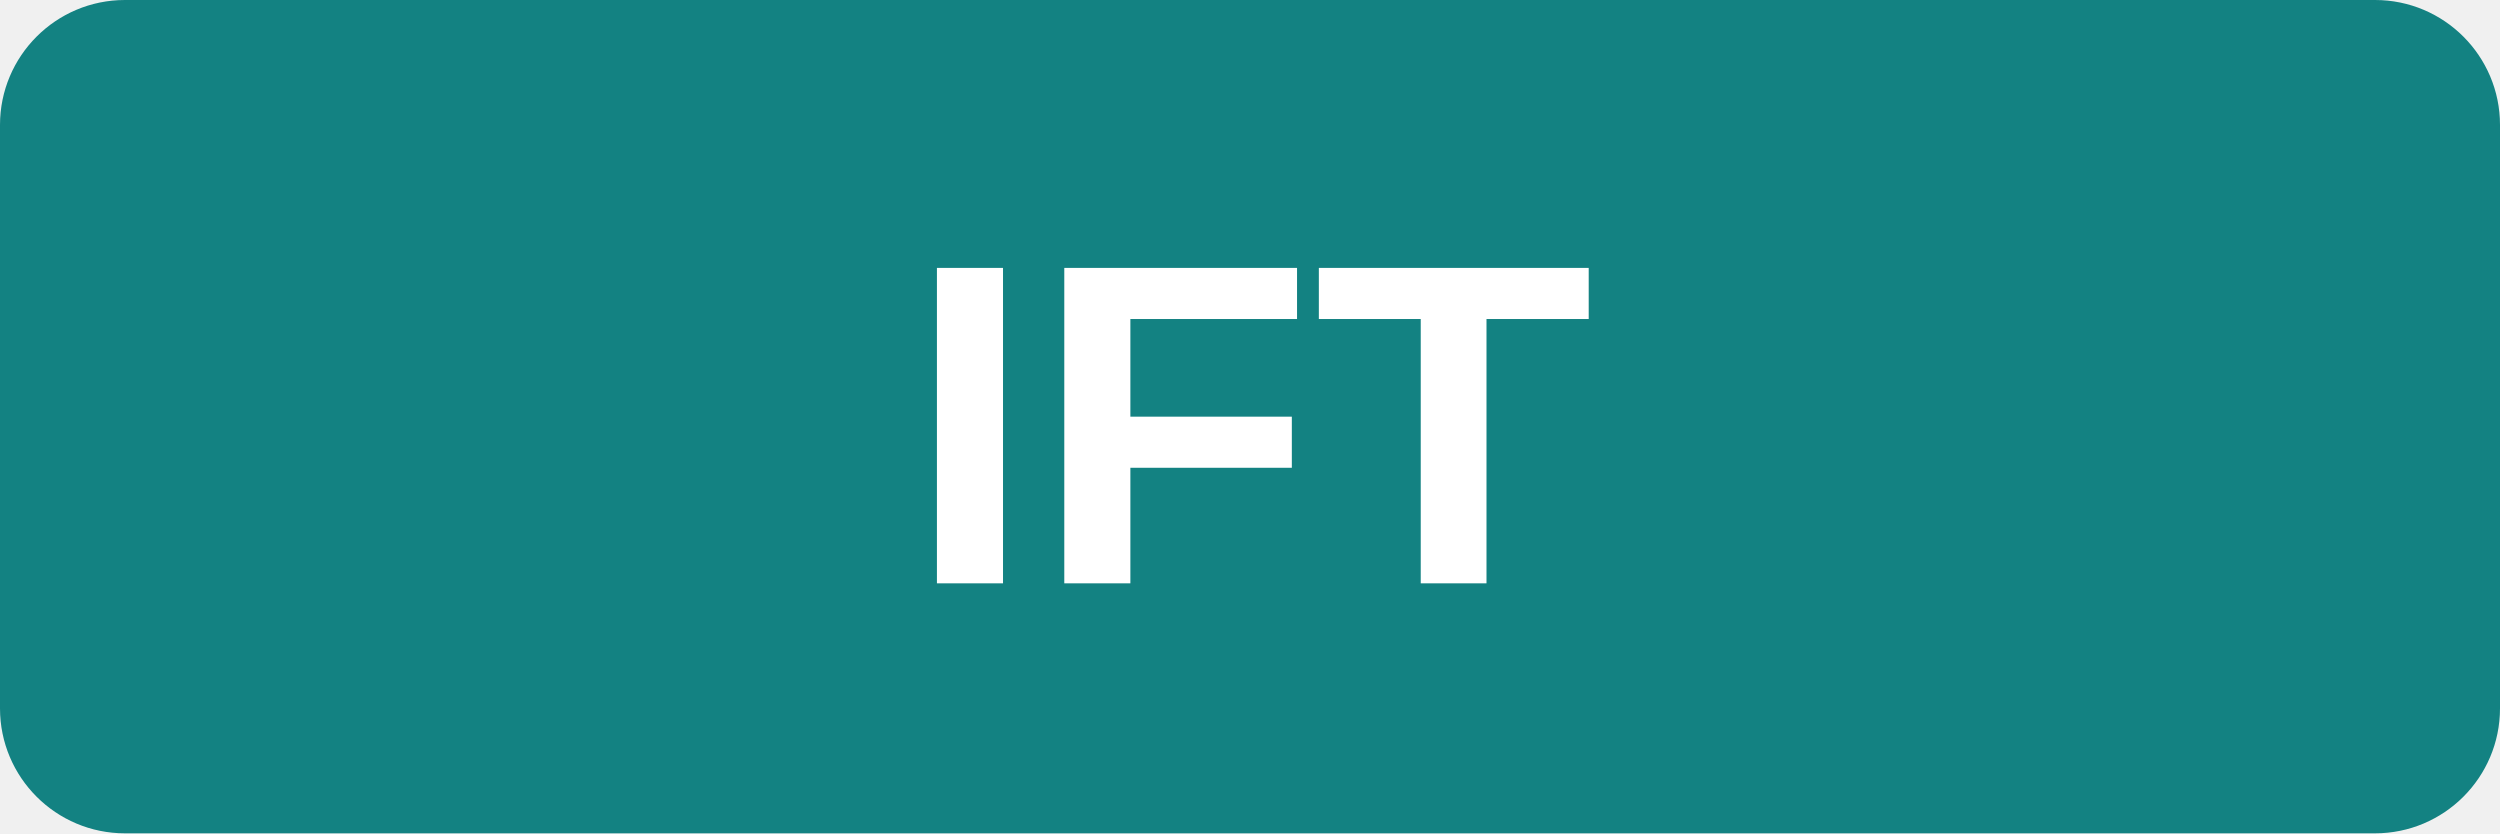
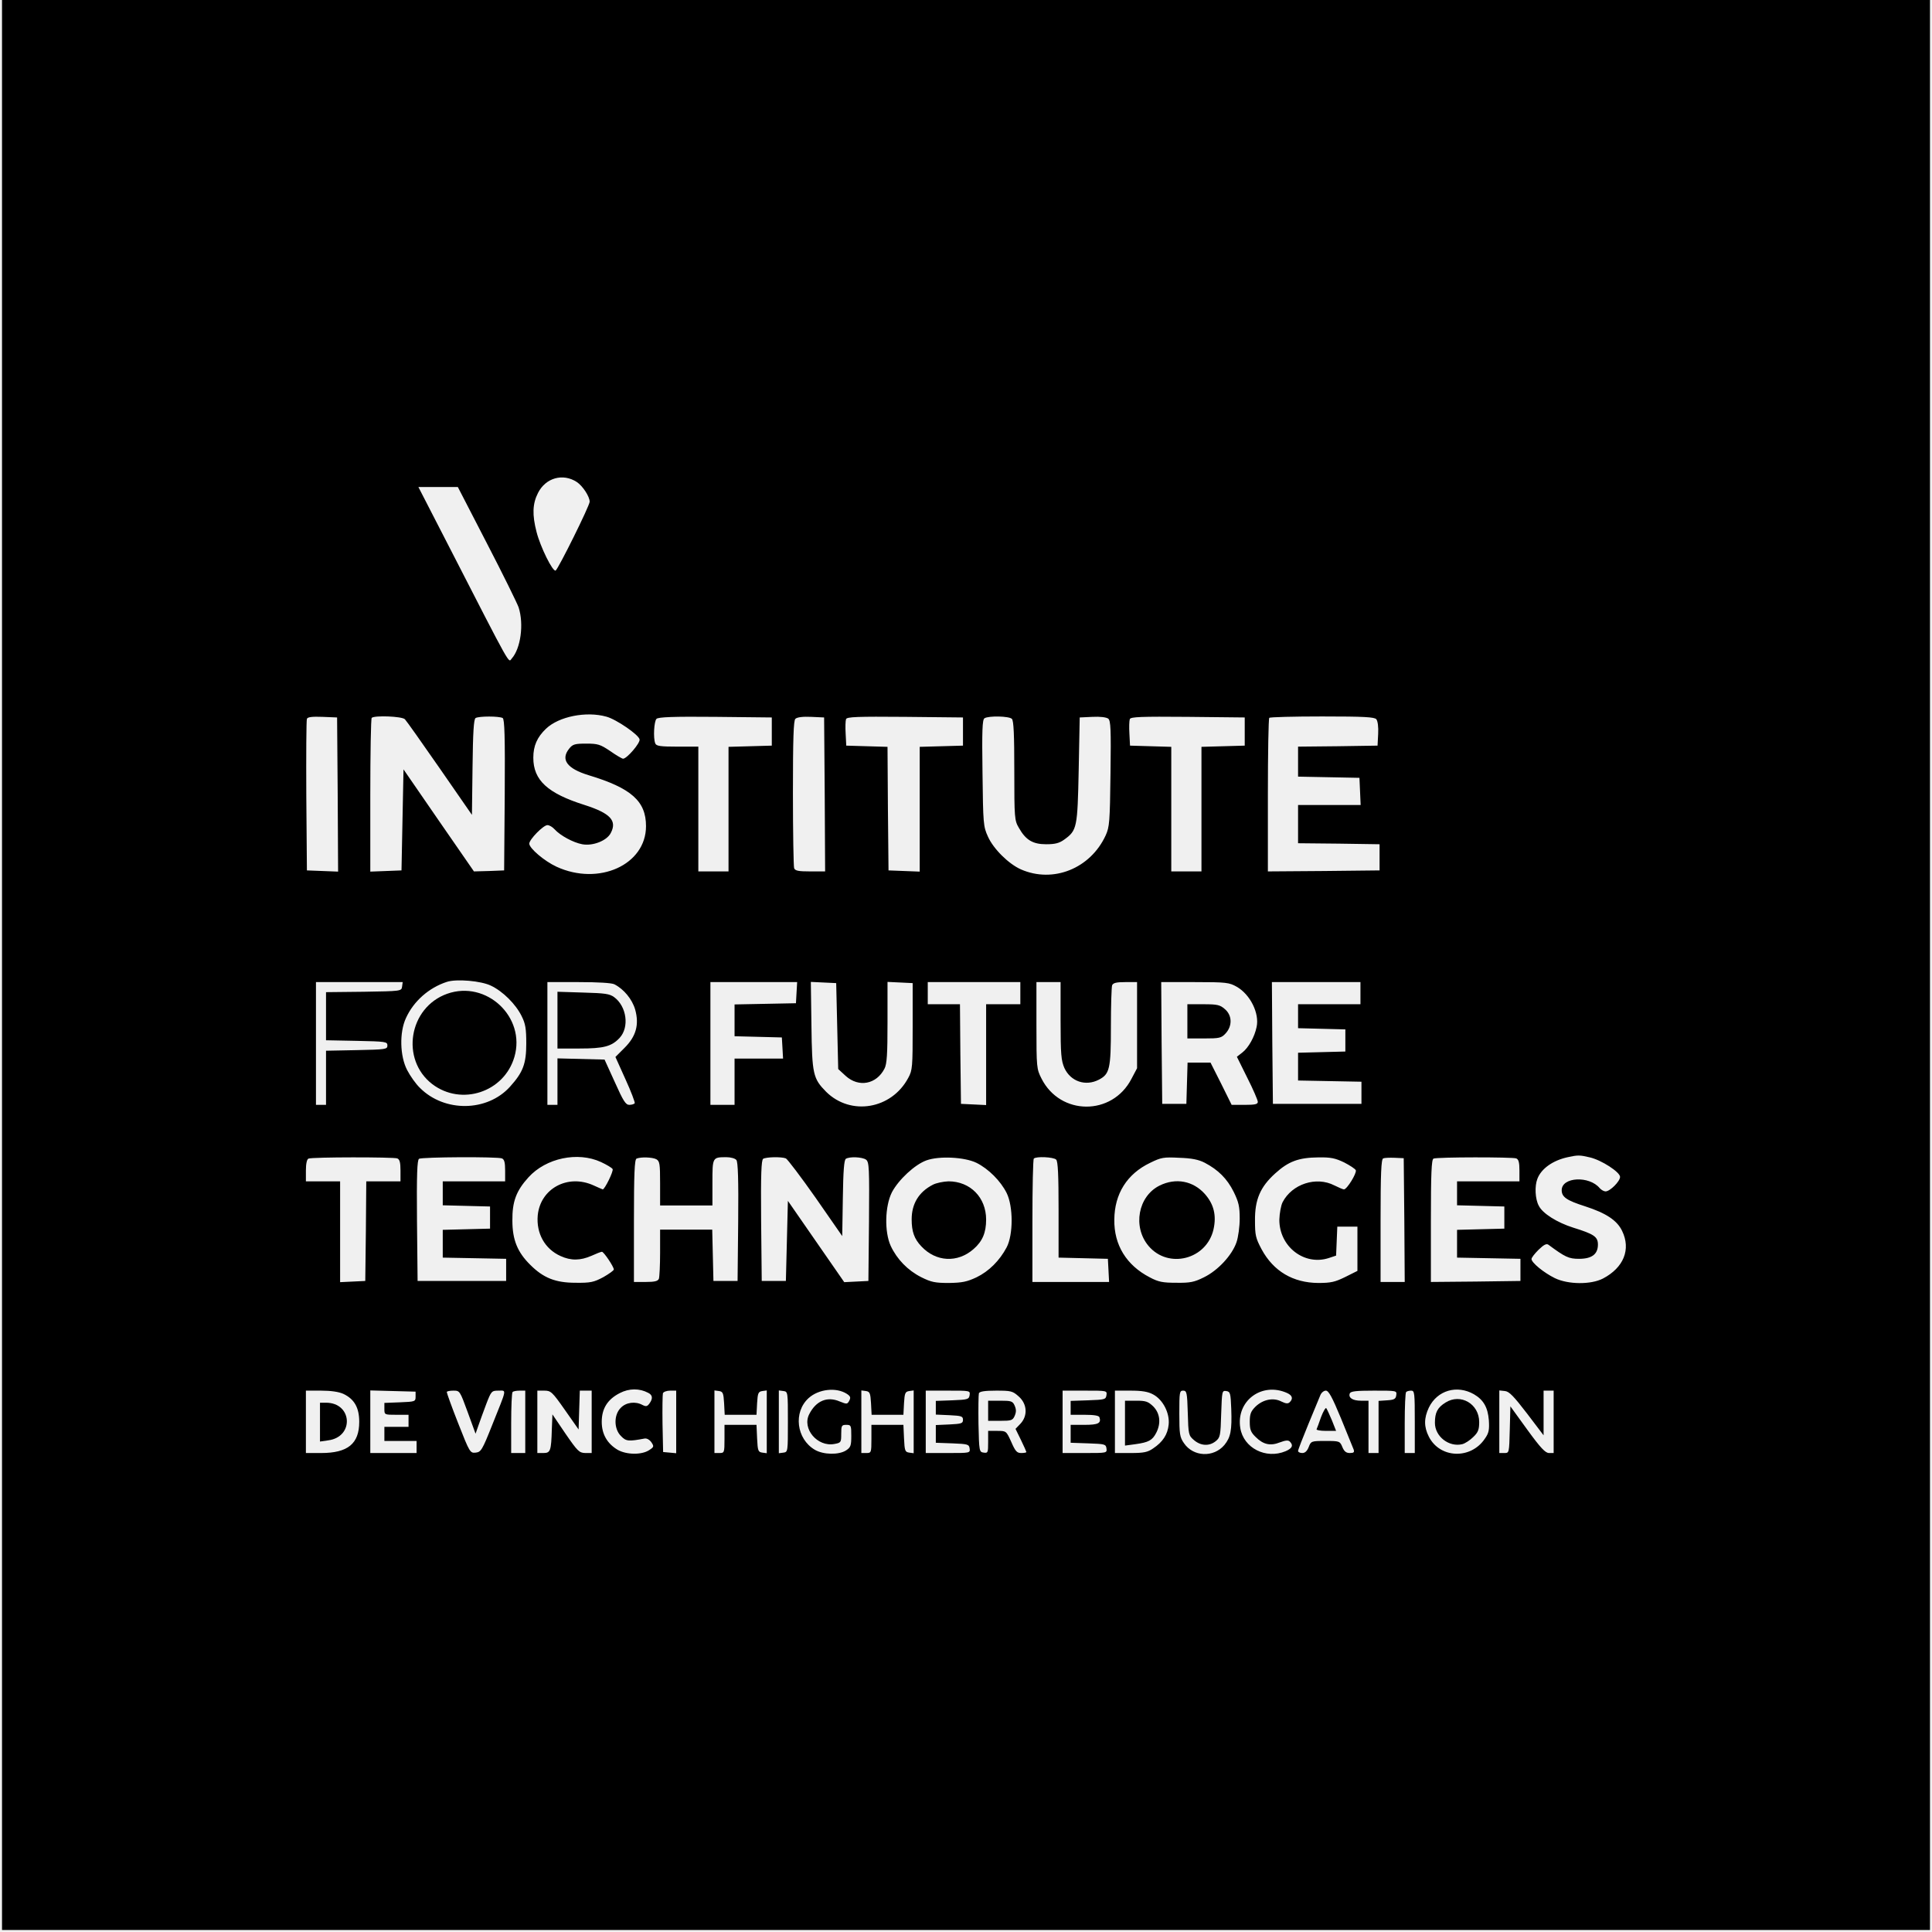
- <svg xmlns="http://www.w3.org/2000/svg" width="120" height="40" viewBox="0 0 120 40" role="img">
-   <rect width="120" height="40" rx="6" fill="#138282" />
-   <text x="60" y="28" text-anchor="middle" font-family="Arial" font-size="22" font-weight="700" fill="#fff">IFT</text>
+ <svg xmlns="http://www.w3.org/2000/svg" version="1.0" width="960pt" height="960pt" viewBox="0 0 960 960" preserveAspectRatio="xMidYMid meet">
+   <g transform="translate(0,960) scale(0.1,-0.1)" fill="#000000" stroke="none">
+     <path d="M10 4805 l0 -4795 4790 0 4790 0 0 4795 0 4795 -4790 0 -4790 0 0 -4795z m2856 2400 c29 -19 64 -72 64 -98 0 -20 -155 -332 -169 -342 -14 -8 -76 117 -95 192 -22 85 -20 140 7 193 38 76 124 100 193 55z m-446 -306 c80 -154 150 -297 157 -317 27 -84 10 -205 -34 -254 -18 -20 7 -65 -319 570 l-145 282 98 0 98 0 145 -281z m593 -860 c49 -13 161 -90 165 -113 4 -18 -63 -96 -82 -96 -5 0 -34 17 -64 38 -49 33 -61 37 -119 37 -56 0 -67 -3 -84 -24 -45 -55 -12 -100 96 -133 212 -64 285 -129 285 -253 0 -192 -234 -298 -444 -202 -61 28 -136 92 -136 115 0 21 70 92 90 92 10 0 25 -9 36 -21 28 -31 93 -66 137 -74 53 -10 123 18 142 56 32 61 -2 98 -130 139 -184 58 -255 123 -255 235 0 59 19 102 63 144 64 61 200 88 300 60z m-1335 -387 l2 -383 -77 3 -78 3 -3 370 c-1 203 0 376 3 383 3 9 25 12 77 10 l73 -3 3 -383z m334 374 c7 -7 85 -117 173 -244 l160 -231 3 237 c2 173 6 238 15 244 16 10 118 10 135 0 9 -7 12 -90 10 -383 l-3 -374 -75 -3 -75 -2 -175 253 -175 254 -5 -251 -5 -251 -77 -3 -78 -3 0 379 c0 208 3 382 7 385 13 13 151 8 165 -7z m1823 -61 l0 -70 -107 -3 -108 -3 0 -309 0 -310 -75 0 -75 0 0 310 0 310 -104 0 c-85 0 -105 3 -110 16 -11 27 -6 110 6 122 9 9 83 12 293 10 l280 -3 0 -70z m263 -312 l2 -383 -74 0 c-58 0 -75 3 -80 16 -3 9 -6 176 -6 373 0 271 3 360 12 369 8 8 36 12 78 10 l65 -3 3 -382z m687 312 l0 -70 -107 -3 -108 -3 0 -310 0 -310 -77 3 -78 3 -3 307 -2 307 -103 3 -102 3 -3 59 c-2 32 -1 65 2 73 5 11 56 13 293 11 l288 -3 0 -70z m243 63 c9 -9 12 -80 12 -257 0 -236 1 -248 23 -285 34 -60 69 -81 135 -81 44 0 65 5 90 23 64 46 66 59 72 347 l5 260 63 3 c40 2 69 -2 79 -9 12 -11 14 -51 11 -273 -3 -241 -5 -265 -24 -307 -76 -165 -261 -239 -421 -169 -61 27 -137 102 -164 163 -23 50 -24 64 -27 316 -3 210 -1 266 10 272 20 13 122 11 136 -3z m1157 -63 l0 -70 -107 -3 -108 -3 0 -309 0 -310 -75 0 -75 0 0 310 0 309 -102 3 -103 3 -3 59 c-2 32 -1 65 2 73 5 11 55 13 288 11 l283 -3 0 -70z m654 61 c7 -9 11 -38 9 -73 l-3 -58 -197 -3 -198 -2 0 -75 0 -74 153 -3 152 -3 3 -67 3 -68 -156 0 -155 0 0 -95 0 -95 203 -2 202 -3 0 -65 0 -65 -277 -3 -278 -2 0 378 c0 208 3 382 7 385 3 4 122 7 263 7 210 0 260 -3 269 -14z m-4399 -1324 c59 -28 123 -92 152 -151 19 -38 23 -62 23 -136 0 -101 -16 -143 -81 -215 -113 -125 -325 -128 -447 -6 -21 20 -49 60 -64 89 -36 69 -39 187 -6 258 38 84 114 151 203 180 48 16 172 5 220 -19z m-442 -4 c-3 -23 -5 -23 -190 -26 l-188 -2 0 -120 0 -119 153 -3 c144 -3 152 -4 152 -23 0 -19 -8 -20 -152 -23 l-153 -3 0 -134 0 -135 -25 0 -25 0 0 305 0 305 216 0 215 0 -3 -22z m1055 11 c47 -24 88 -74 103 -125 21 -75 5 -134 -54 -192 l-44 -44 50 -111 c28 -61 48 -115 46 -119 -3 -4 -15 -8 -27 -8 -18 0 -30 19 -72 113 l-51 112 -117 3 -117 3 0 -116 0 -115 -25 0 -25 0 0 305 0 305 156 0 c95 0 164 -4 177 -11z m905 -41 l-3 -53 -152 -3 -153 -3 0 -79 0 -79 118 -3 117 -3 3 -52 3 -53 -120 0 -121 0 0 -115 0 -115 -60 0 -60 0 0 305 0 305 216 0 215 0 -3 -52z m202 -166 l5 -214 37 -34 c65 -59 153 -42 193 36 12 23 15 72 15 230 l0 201 63 -3 62 -3 0 -215 c0 -202 -1 -218 -22 -256 -83 -156 -286 -190 -408 -69 -65 66 -70 87 -73 328 l-3 218 63 -3 63 -3 5 -213z m910 163 l0 -55 -85 0 -85 0 0 -250 0 -251 -62 3 -63 3 -3 248 -2 247 -80 0 -80 0 0 55 0 55 230 0 230 0 0 -55z m200 -137 c0 -168 3 -198 19 -235 31 -67 105 -92 171 -58 54 28 60 54 60 264 0 104 3 196 6 205 5 12 21 16 65 16 l59 0 0 -214 0 -214 -28 -53 c-96 -185 -354 -183 -447 2 -24 47 -25 55 -25 264 l0 215 60 0 60 0 0 -192z m875 169 c67 -38 114 -132 99 -200 -10 -49 -40 -103 -71 -127 l-27 -21 52 -105 c29 -57 52 -111 52 -119 0 -12 -14 -15 -65 -15 l-65 0 -52 105 -53 105 -57 0 -57 0 -3 -102 -3 -103 -60 0 -60 0 -3 303 -2 302 167 0 c156 0 171 -2 208 -23z m615 -32 l0 -55 -155 0 -155 0 0 -60 0 -59 118 -3 117 -3 0 -55 0 -55 -117 -3 -118 -3 0 -69 0 -69 158 -3 157 -3 0 -55 0 -55 -220 0 -220 0 -3 303 -2 302 220 0 220 0 0 -55z m1140 -816 c57 -13 150 -73 150 -97 0 -22 -50 -72 -72 -72 -8 0 -21 7 -29 16 -52 63 -189 56 -189 -10 0 -34 25 -51 116 -80 105 -34 159 -70 184 -122 45 -92 8 -183 -95 -237 -60 -31 -173 -30 -239 2 -55 27 -116 77 -116 95 0 7 16 27 35 46 26 25 39 32 49 25 84 -62 101 -70 152 -70 64 0 94 23 94 71 0 39 -20 52 -123 84 -79 25 -152 70 -171 109 -18 33 -21 97 -7 133 19 51 77 92 151 108 50 11 60 11 110 -1z m-5926 -5 c12 -5 16 -20 16 -60 l0 -54 -85 0 -85 0 -2 -247 -3 -248 -62 -3 -63 -3 0 251 0 250 -85 0 -85 0 0 54 c0 34 5 56 13 59 18 8 422 8 441 1z m520 0 c12 -5 16 -20 16 -60 l0 -54 -155 0 -155 0 0 -60 0 -59 118 -3 117 -3 0 -55 0 -55 -117 -3 -118 -3 0 -69 0 -69 158 -3 157 -3 0 -55 0 -55 -220 0 -220 0 -3 299 c-2 233 1 301 10 308 15 9 389 11 412 2z m492 -18 c28 -13 55 -29 58 -35 6 -9 -39 -101 -49 -101 -1 0 -22 9 -46 20 -128 58 -264 -16 -277 -149 -8 -89 35 -167 113 -202 52 -24 99 -23 154 1 24 11 47 20 52 20 9 0 59 -74 59 -88 0 -5 -24 -22 -52 -38 -47 -25 -63 -29 -138 -28 -100 0 -160 24 -225 89 -64 63 -89 125 -89 220 -1 94 19 148 80 215 87 96 245 129 360 76z m275 14 c17 -10 19 -22 19 -120 l0 -110 130 0 130 0 0 114 c0 126 0 126 70 126 20 0 43 -6 49 -14 8 -9 11 -99 9 -307 l-3 -294 -60 0 -60 0 -3 128 -3 127 -129 0 -130 0 0 -114 c0 -63 -3 -121 -6 -130 -5 -12 -21 -16 -65 -16 l-59 0 0 304 c0 234 3 305 13 309 22 9 78 7 98 -3z m644 4 c8 -4 75 -92 148 -196 l132 -190 3 188 c2 135 6 190 15 196 19 12 81 9 100 -4 16 -12 17 -40 15 -308 l-3 -295 -60 -3 -60 -3 -140 202 -140 202 -5 -199 -5 -199 -60 0 -60 0 -3 299 c-2 233 1 301 10 308 15 9 90 11 113 2z m947 -22 c60 -30 120 -90 150 -150 33 -67 33 -207 0 -270 -35 -66 -88 -119 -150 -149 -47 -22 -71 -27 -137 -28 -69 0 -88 4 -138 29 -67 34 -120 89 -151 155 -32 70 -29 198 6 267 33 62 113 137 171 158 63 23 189 17 249 -12z m396 16 c9 -9 12 -78 12 -250 l0 -237 123 -3 122 -3 3 -57 3 -58 -191 0 -190 0 0 303 c0 167 3 307 7 310 11 12 98 8 111 -5z m739 -16 c66 -35 110 -78 143 -144 25 -51 30 -73 30 -133 0 -39 -7 -92 -16 -118 -22 -64 -92 -140 -162 -174 -48 -24 -69 -28 -137 -27 -67 0 -89 4 -132 27 -116 60 -178 161 -176 287 1 128 63 227 178 282 55 27 67 29 145 25 62 -2 96 -9 127 -25z m692 2 c29 -15 55 -32 58 -39 5 -15 -44 -95 -59 -95 -5 0 -26 9 -48 20 -90 46 -210 7 -257 -84 -8 -16 -15 -55 -16 -86 -1 -134 124 -231 246 -191 l36 12 3 72 3 72 50 0 50 0 0 -110 0 -110 -60 -30 c-51 -25 -71 -30 -135 -30 -125 1 -222 58 -281 167 -30 56 -33 71 -33 143 -1 104 26 167 100 234 66 60 116 79 215 80 62 1 84 -4 128 -25z m299 -286 l2 -308 -60 0 -60 0 0 304 c0 234 3 306 13 310 6 3 32 4 57 3 l45 -2 3 -307z m556 306 c12 -5 16 -20 16 -60 l0 -54 -155 0 -155 0 0 -60 0 -59 118 -3 117 -3 0 -55 0 -55 -117 -3 -118 -3 0 -69 0 -69 158 -3 157 -3 0 -55 0 -55 -222 -3 -223 -2 0 304 c0 234 3 305 13 309 18 8 392 8 411 1z m-4313 -1165 c22 -11 24 -28 6 -53 -11 -15 -17 -16 -35 -7 -35 19 -81 13 -107 -14 -36 -35 -35 -106 1 -141 25 -26 37 -27 117 -12 11 2 25 -6 34 -19 13 -20 13 -23 -12 -39 -37 -24 -112 -23 -156 2 -52 31 -79 78 -79 139 0 66 29 112 90 143 46 24 98 24 141 1z m987 -5 c18 -12 20 -18 12 -34 -10 -18 -12 -18 -47 -4 -62 27 -118 4 -152 -63 -37 -72 41 -164 125 -148 33 6 34 8 34 50 0 41 2 45 25 45 24 0 25 -3 25 -55 0 -48 -3 -57 -26 -72 -36 -23 -112 -22 -155 3 -92 54 -108 187 -31 257 50 45 137 55 190 21z m2188 4 c26 -12 30 -28 13 -45 -9 -9 -19 -8 -42 3 -40 21 -92 10 -129 -26 -23 -23 -28 -37 -28 -75 0 -38 5 -52 29 -75 38 -38 73 -46 121 -27 27 10 41 12 49 4 19 -19 12 -34 -21 -48 -98 -41 -209 16 -225 115 -22 135 107 231 233 174z m928 -6 c48 -28 69 -66 74 -129 3 -48 0 -64 -20 -92 -70 -104 -223 -98 -278 10 -25 49 -25 92 0 145 42 86 140 114 224 66z m-5618 2 c55 -26 79 -69 79 -139 0 -109 -57 -155 -189 -155 l-76 0 0 155 0 155 76 0 c49 0 88 -6 110 -16z m359 -14 c0 -24 -2 -25 -77 -28 l-78 -3 0 -29 c0 -30 0 -30 60 -30 l60 0 0 -30 0 -30 -60 0 -60 0 0 -35 0 -35 80 0 80 0 0 -30 0 -30 -115 0 -115 0 0 155 0 156 113 -3 112 -3 0 -25z m259 -77 l39 -107 14 40 c7 21 25 69 39 107 25 65 27 67 61 67 41 0 43 15 -31 -170 -50 -126 -56 -135 -82 -138 -28 -3 -30 0 -87 145 -32 81 -57 151 -57 156 0 4 15 7 33 7 32 0 32 -1 71 -107z m286 -48 l0 -155 -35 0 -35 0 0 148 c0 82 3 152 7 155 3 4 19 7 35 7 l28 0 0 -155z m197 59 l68 -97 3 97 3 96 29 0 30 0 0 -155 0 -155 -32 0 c-30 1 -38 9 -98 96 l-65 96 -3 -73 c-3 -109 -7 -119 -42 -119 l-30 0 0 155 0 155 35 0 c32 0 39 -6 102 -96z m553 -60 l0 -155 -32 3 -33 3 -3 140 c-1 76 0 145 2 152 3 7 19 13 36 13 l30 0 0 -156z m238 94 l3 -58 79 0 79 0 3 58 c3 50 6 57 26 60 l22 3 0 -156 0 -156 -22 3 c-21 3 -23 9 -26 71 l-3 67 -79 0 -80 0 0 -70 c0 -68 -1 -70 -25 -70 l-25 0 0 156 0 155 23 -3 c19 -3 22 -10 25 -60z m317 -93 c0 -148 0 -150 -22 -153 l-23 -3 0 156 0 156 23 -3 c22 -3 22 -5 22 -153z m413 93 l3 -58 79 0 79 0 3 58 c3 50 6 57 26 60 l22 3 0 -156 0 -156 -22 3 c-21 3 -23 9 -26 71 l-3 67 -79 0 -80 0 0 -70 c0 -68 -1 -70 -25 -70 l-25 0 0 156 0 155 23 -3 c19 -3 22 -10 25 -60z m490 40 c-3 -21 -9 -23 -85 -26 l-83 -3 0 -34 0 -34 68 -3 c59 -3 67 -5 67 -23 0 -18 -8 -20 -67 -23 l-68 -3 0 -44 0 -44 83 -3 c76 -3 82 -5 85 -25 3 -23 2 -23 -107 -23 l-111 0 0 155 0 155 111 0 c109 0 110 0 107 -22z m244 -7 c42 -37 46 -96 8 -136 l-24 -25 27 -55 c15 -31 27 -58 27 -60 0 -3 -11 -5 -26 -5 -21 0 -29 9 -49 55 -25 55 -25 55 -70 55 l-45 0 0 -56 c0 -52 -1 -55 -22 -52 -22 3 -23 6 -26 143 -1 76 0 145 2 152 4 9 29 13 86 13 74 0 82 -2 112 -29z m436 7 c-3 -22 -8 -23 -90 -26 l-88 -3 0 -34 0 -35 69 0 c47 0 71 -4 74 -12 10 -30 -6 -38 -74 -38 l-69 0 0 -45 0 -44 88 -3 c82 -3 87 -4 90 -25 3 -23 2 -23 -107 -23 l-111 0 0 155 0 155 111 0 c109 0 110 0 107 -22z m232 3 c49 -26 83 -93 77 -150 -5 -49 -29 -86 -77 -118 -27 -19 -47 -23 -111 -23 l-79 0 0 155 0 155 78 0 c56 0 87 -5 112 -19z m172 -92 c3 -107 4 -112 31 -135 34 -29 76 -31 108 -5 22 18 24 27 27 136 4 112 4 116 25 113 20 -3 22 -10 25 -88 4 -108 -3 -142 -34 -180 -54 -64 -155 -59 -201 9 -21 30 -23 46 -23 147 0 106 1 114 19 114 18 0 20 -10 23 -111z m761 -26 c31 -76 59 -146 63 -155 5 -14 1 -18 -19 -18 -18 0 -28 8 -37 30 -12 29 -14 30 -84 30 -70 0 -72 -1 -83 -30 -8 -20 -18 -30 -32 -30 -12 0 -21 5 -21 10 0 6 23 65 51 133 28 67 55 132 60 145 5 12 17 22 27 22 14 0 31 -31 75 -137z m275 115 c-2 -19 -10 -24 -45 -26 l-43 -3 0 -130 0 -129 -25 0 -25 0 0 130 0 130 -38 0 c-41 0 -63 15 -55 36 4 11 32 14 120 14 113 0 114 0 111 -22z m92 -133 l0 -155 -25 0 -25 0 0 148 c0 82 3 152 7 155 3 4 15 7 25 7 17 0 18 -11 18 -155z m558 41 l82 -108 0 111 0 111 25 0 25 0 0 -155 0 -155 -23 0 c-18 0 -42 25 -108 116 l-84 116 -3 -116 c-3 -116 -3 -116 -27 -116 l-25 0 0 156 0 155 28 -3 c21 -2 44 -26 110 -112z" />
+     <path d="M2222 4662 c-191 -68 -233 -327 -74 -449 145 -110 357 -40 408 135 58 198 -139 383 -334 314z" />
+     <path d="M2770 4531 l0 -141 110 0 c120 0 159 10 199 53 49 53 35 156 -27 202 -23 17 -46 20 -154 23 l-128 4 0 -141z" />
+     <path d="M5900 4525 l0 -85 83 0 c76 0 86 2 107 25 34 37 33 90 -4 121 -24 21 -37 24 -107 24 l-79 0 0 -85z" />
+     <path d="M4635 3713 c-70 -36 -105 -95 -105 -172 0 -61 13 -97 48 -134 73 -78 180 -83 259 -14 45 39 63 82 63 147 0 110 -79 190 -187 190 -26 -1 -61 -8 -78 -17z" />
+     <path d="M5762 3709 c-107 -53 -135 -205 -55 -300 98 -116 289 -68 323 83 15 68 2 124 -43 175 -58 65 -144 82 -225 42z" />
+     <path d="M7183 2631 c-40 -25 -53 -49 -53 -101 0 -68 70 -122 136 -106 15 4 39 20 55 36 24 23 29 37 29 74 0 90 -92 144 -167 97z" />
+     <path d="M1590 2534 l0 -97 41 6 c130 17 120 187 -11 187 l-30 0 0 -96z" />
+     <path d="M4910 2590 l0 -50 60 0 c55 0 62 2 72 25 8 19 8 31 0 50 -10 23 -17 25 -72 25 l-60 0 0 -50z" />
+     <path d="M5590 2529 l0 -112 52 7 c65 9 84 19 103 56 25 48 19 97 -14 131 -26 25 -37 29 -85 29 l-56 0 0 -111z" />
+     <path d="M6564 2558 c-10 -29 -20 -56 -22 -60 -2 -4 19 -8 47 -8 l50 0 -21 53 c-12 28 -24 55 -28 60 -3 4 -15 -16 -26 -45z" />
+   </g>
</svg>
